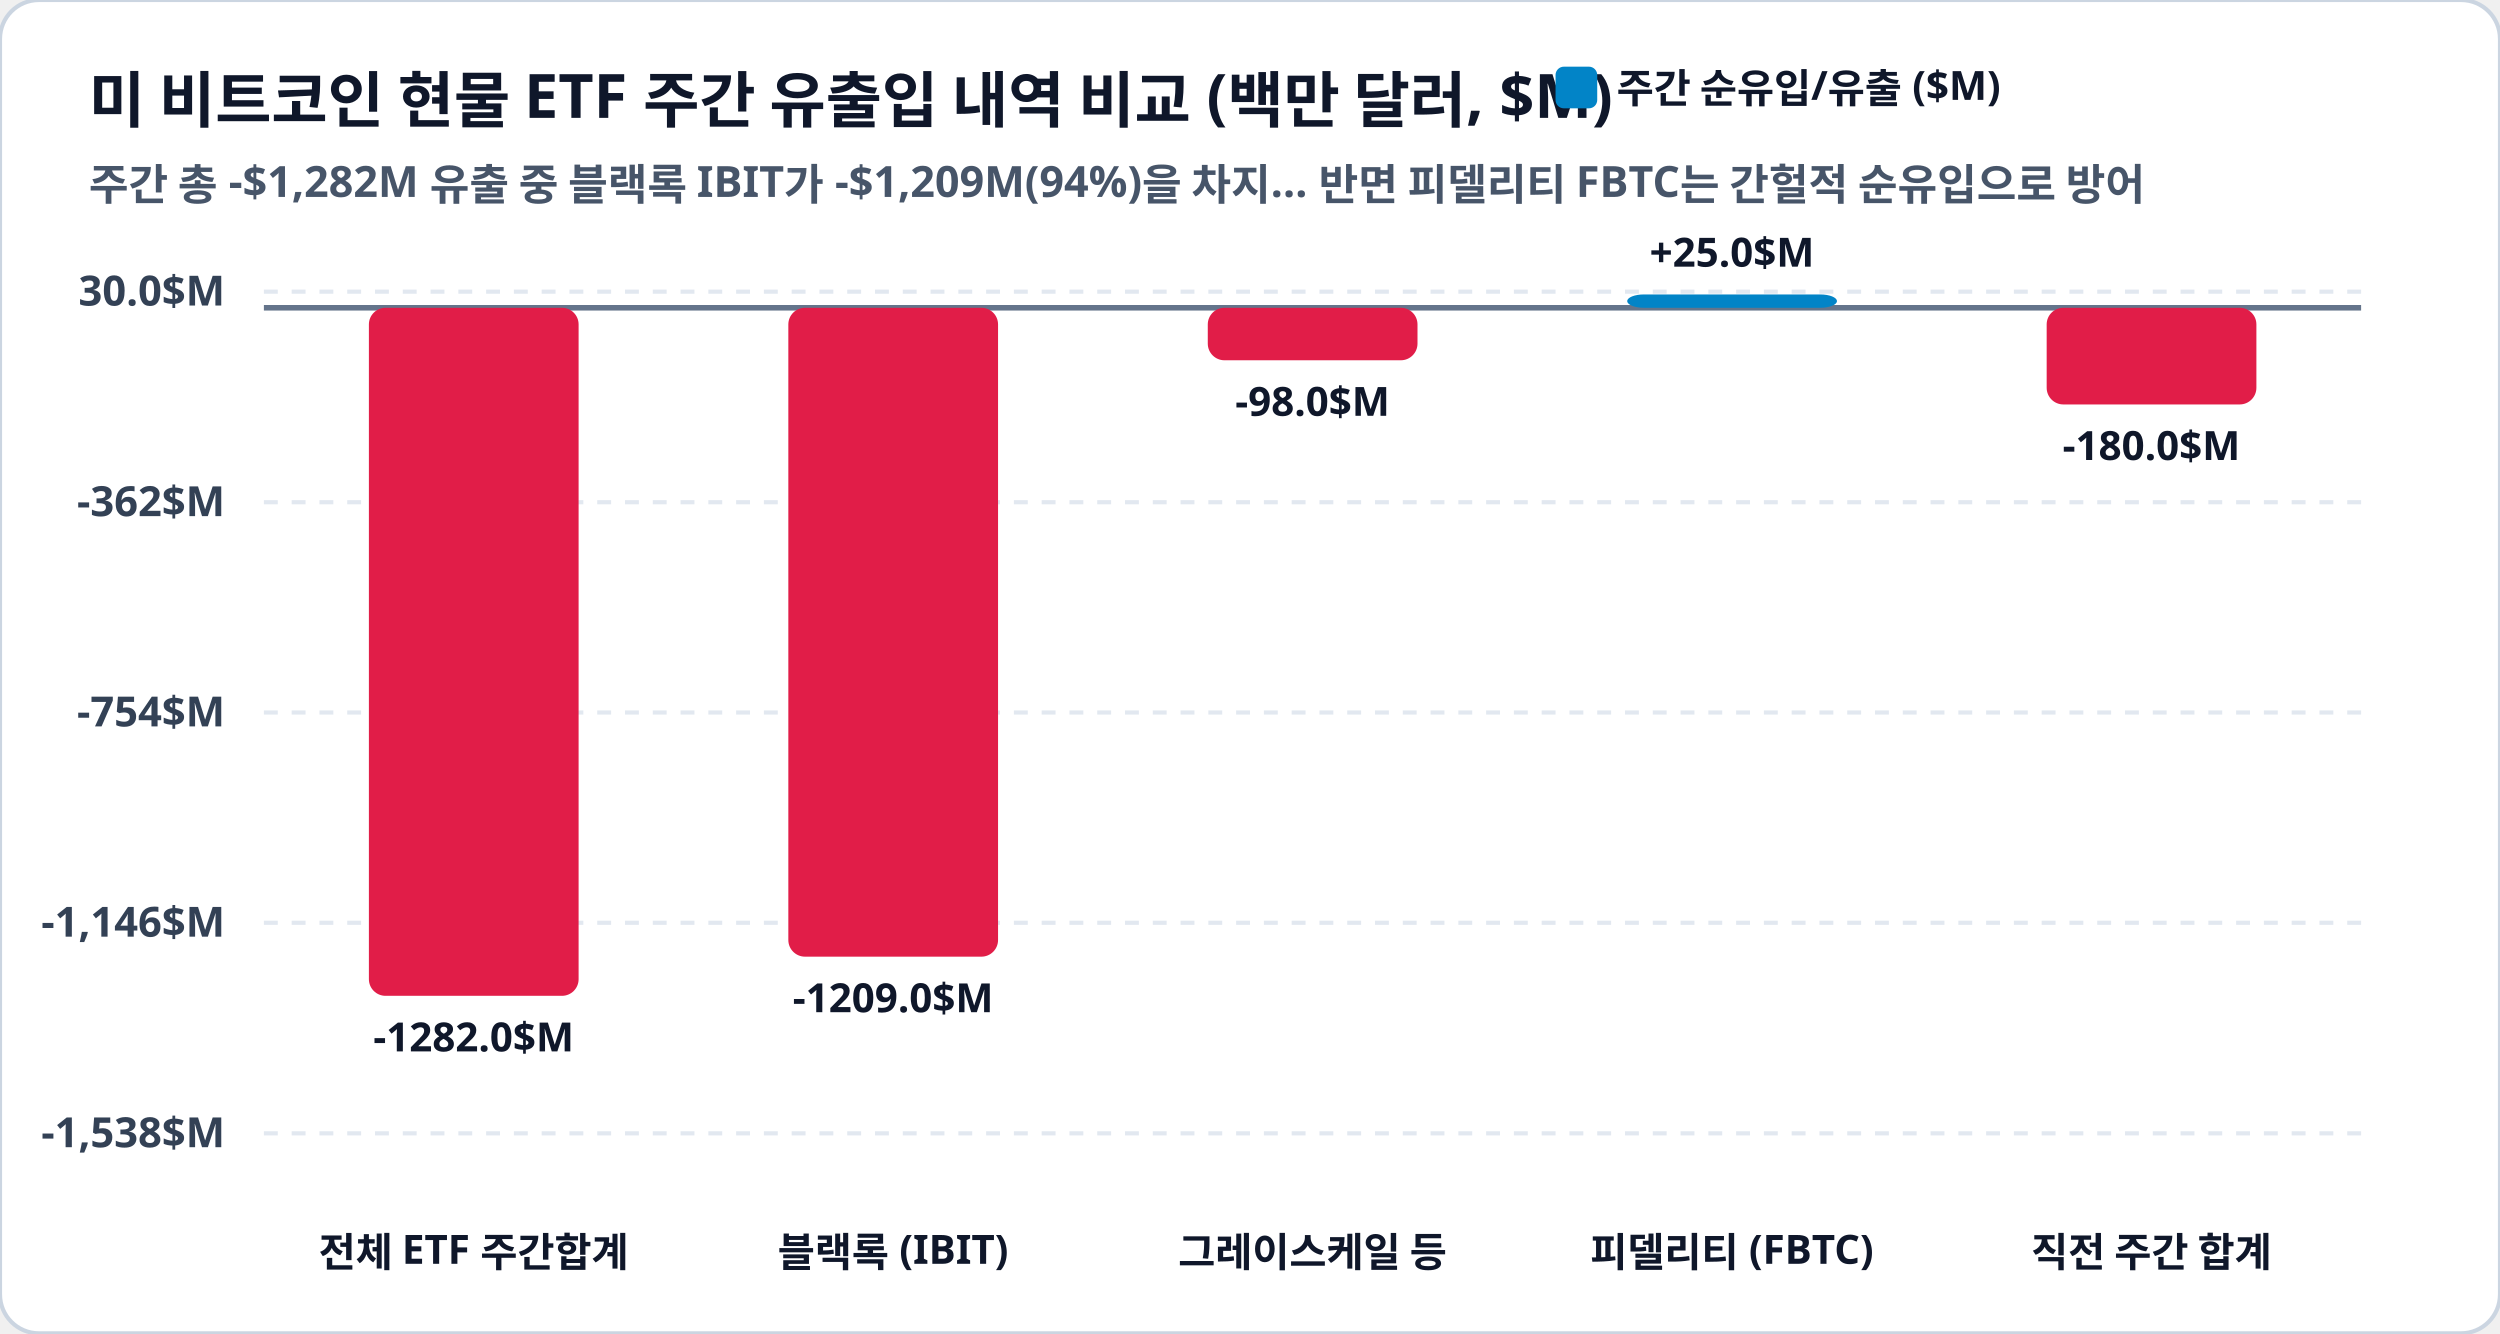
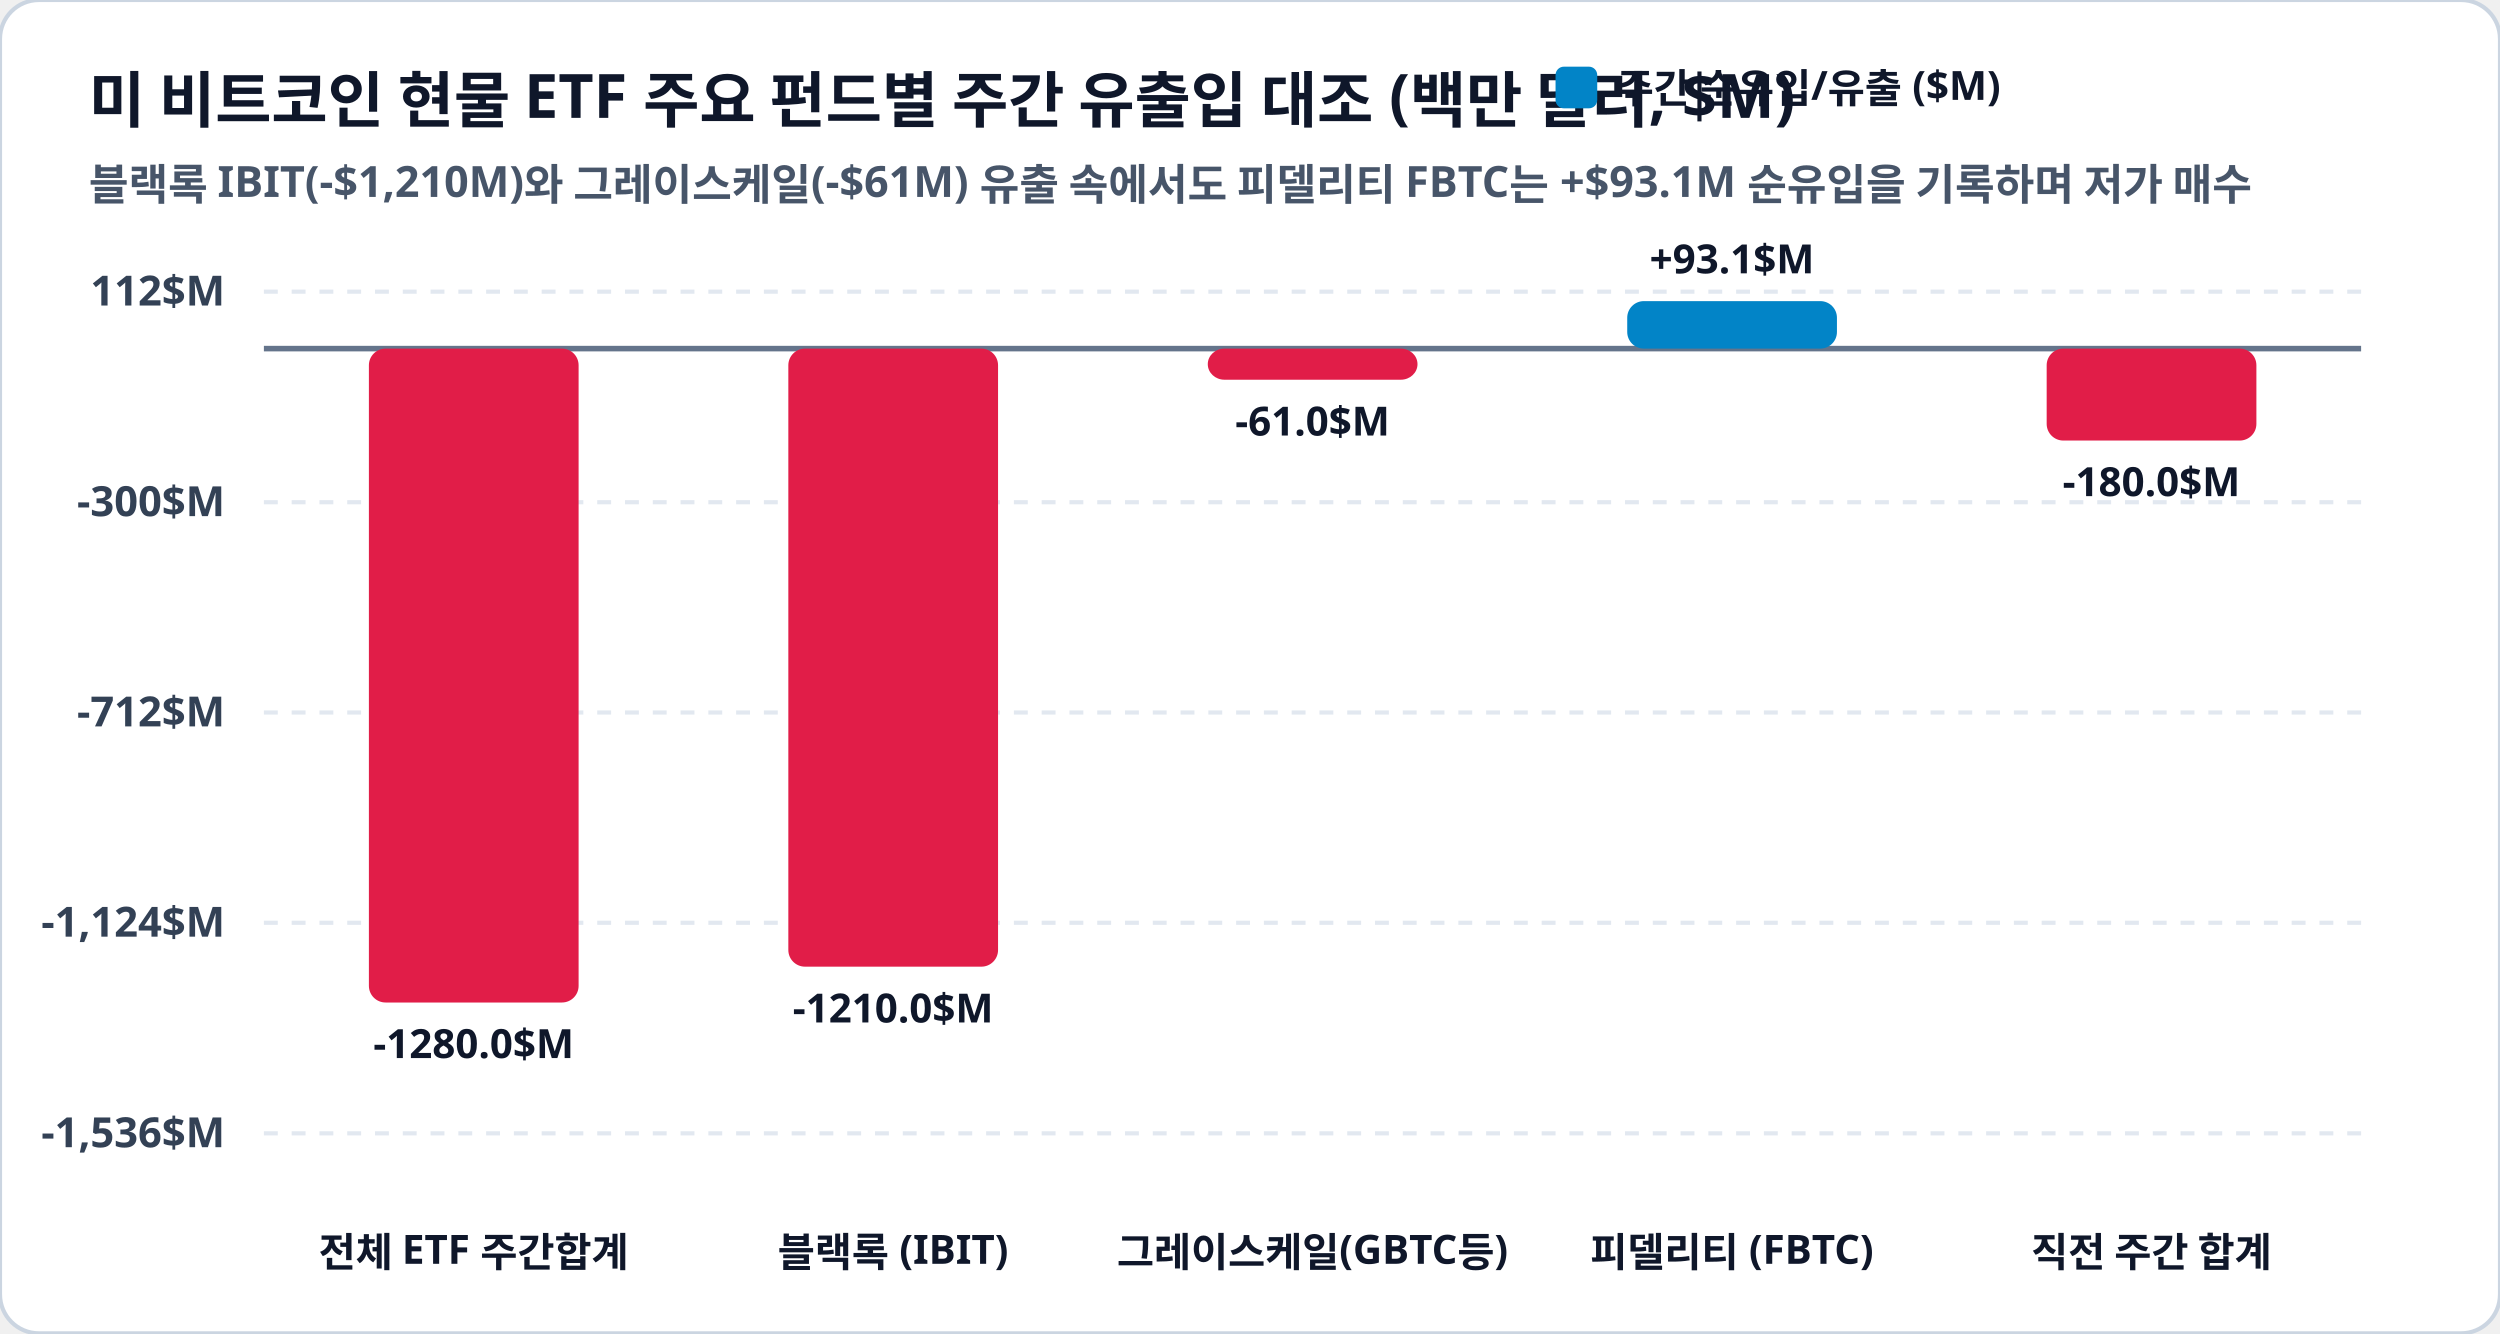
<svg xmlns="http://www.w3.org/2000/svg" viewBox="0 0 900 480" width="100%" height="100%">
  <rect width="900" height="480" rx="14" fill="#ffffff" stroke="#cbd5e1" stroke-width="1.5" />
-   <text x="32" y="44" fill="#0f172a" font-family="Pretendard, sans-serif" font-size="22" font-weight="900">미 비트코인 현물 ETF 주간 유출입 내역 비교 (백만 달러, $M)</text>
-   <text x="32" y="72" fill="#475569" font-family="Pretendard, sans-serif" font-size="15.5" font-weight="600">주간 총 -$1,282M 유출 중 블랙록 IBIT가 -$1,209M(94%)을 차지… 반면 피델리티 FBTC는 간헐적 순유입으로 방어</text>
+   <text x="32" y="44" fill="#0f172a" font-family="Pretendard, sans-serif" font-size="22" font-weight="900">미 비트코인 현물 ETF 주요 펀드별 주간 유출입 대조 (백만 달러, $M)</text>
+   <text x="32" y="72" fill="#475569" font-family="Pretendard, sans-serif" font-size="15.5" font-weight="600">블랙록 IBIT(-$1,210M)와 그레이스케일(-$61M) 유출 속에서도 피델리티 FBTC는 +$93.1M 순유입을 기록하며 저가 매수</text>
  <rect x="560" y="24" width="15" height="15" rx="3" fill="#0284c7" />
  <text x="582" y="37" fill="#0f172a" font-family="Pretendard, sans-serif" font-size="14.5" font-weight="800">주간 순유입/유출 ($M)</text>
  <line x1="95" y1="105.0" x2="850" y2="105.0" stroke="#e2e8f0" stroke-width="1.5" stroke-dasharray="5,5" />
-   <text x="81" y="110.0" fill="#334155" font-family="Pretendard, sans-serif" font-size="15" font-weight="700" text-anchor="end">30.0$M</text>
+   <text x="81" y="110.0" fill="#334155" font-family="Pretendard, sans-serif" font-size="15" font-weight="700" text-anchor="end">112$M</text>
  <line x1="95" y1="180.8" x2="850" y2="180.8" stroke="#e2e8f0" stroke-width="1.5" stroke-dasharray="5,5" />
-   <text x="81" y="185.8" fill="#334155" font-family="Pretendard, sans-serif" font-size="15" font-weight="700" text-anchor="end">-362$M</text>
+   <text x="81" y="185.8" fill="#334155" font-family="Pretendard, sans-serif" font-size="15" font-weight="700" text-anchor="end">-300$M</text>
  <line x1="95" y1="256.5" x2="850" y2="256.5" stroke="#e2e8f0" stroke-width="1.5" stroke-dasharray="5,5" />
-   <text x="81" y="261.5" fill="#334155" font-family="Pretendard, sans-serif" font-size="15" font-weight="700" text-anchor="end">-754$M</text>
+   <text x="81" y="261.5" fill="#334155" font-family="Pretendard, sans-serif" font-size="15" font-weight="700" text-anchor="end">-712$M</text>
  <line x1="95" y1="332.2" x2="850" y2="332.2" stroke="#e2e8f0" stroke-width="1.5" stroke-dasharray="5,5" />
-   <text x="81" y="337.2" fill="#334155" font-family="Pretendard, sans-serif" font-size="15" font-weight="700" text-anchor="end">-1,146$M</text>
+   <text x="81" y="337.2" fill="#334155" font-family="Pretendard, sans-serif" font-size="15" font-weight="700" text-anchor="end">-1,124$M</text>
  <line x1="95" y1="408.0" x2="850" y2="408.0" stroke="#e2e8f0" stroke-width="1.5" stroke-dasharray="5,5" />
-   <text x="81" y="413.0" fill="#334155" font-family="Pretendard, sans-serif" font-size="15" font-weight="700" text-anchor="end">-1,538$M</text>
-   <line x1="95" y1="110.8" x2="850" y2="110.8" stroke="#64748b" stroke-width="2" />
-   <rect x="132.8" y="110.8" width="75.5" height="247.7" rx="6" fill="#e11d48" />
-   <text x="170.5" y="378.5" fill="#0f172a" font-family="Pretendard, sans-serif" font-size="14.5" font-weight="800" text-anchor="middle">-1282.0$M</text>
+   <text x="81" y="413.0" fill="#334155" font-family="Pretendard, sans-serif" font-size="15" font-weight="700" text-anchor="end">-1,536$M</text>
+   <line x1="95" y1="125.5" x2="850" y2="125.5" stroke="#64748b" stroke-width="2" />
+   <rect x="132.8" y="125.5" width="75.5" height="235.4" rx="6" fill="#e11d48" />
+   <text x="170.5" y="380.9" fill="#0f172a" font-family="Pretendard, sans-serif" font-size="14.5" font-weight="800" text-anchor="middle">-1280.0$M</text>
  <text x="170.5" y="456" fill="#0f172a" font-family="Pretendard, sans-serif" font-size="14.5" font-weight="800" text-anchor="middle">전체 ETF 주간합계</text>
-   <rect x="283.8" y="110.8" width="75.5" height="233.6" rx="6" fill="#e11d48" />
-   <text x="321.5" y="364.4" fill="#0f172a" font-family="Pretendard, sans-serif" font-size="14.5" font-weight="800" text-anchor="middle">-1209.0$M</text>
+   <rect x="283.8" y="125.5" width="75.5" height="222.5" rx="6" fill="#e11d48" />
+   <text x="321.5" y="368.1" fill="#0f172a" font-family="Pretendard, sans-serif" font-size="14.5" font-weight="800" text-anchor="middle">-1210.0$M</text>
  <text x="321.5" y="456" fill="#0f172a" font-family="Pretendard, sans-serif" font-size="14.5" font-weight="800" text-anchor="middle">블랙록 (IBIT)</text>
-   <rect x="434.8" y="110.8" width="75.5" height="18.9" rx="6" fill="#e11d48" />
-   <text x="472.5" y="149.7" fill="#0f172a" font-family="Pretendard, sans-serif" font-size="14.5" font-weight="800" text-anchor="middle">-98.0$M</text>
-   <text x="472.5" y="456" fill="#0f172a" font-family="Pretendard, sans-serif" font-size="14.5" font-weight="800" text-anchor="middle">그레이스케일 등</text>
-   <rect x="585.8" y="106.0" width="75.5" height="4.8" rx="6" fill="#0284c7" />
-   <text x="623.5" y="96.0" fill="#0f172a" font-family="Pretendard, sans-serif" font-size="14.5" font-weight="800" text-anchor="middle">+25.0$M</text>
+   <rect x="434.8" y="125.5" width="75.5" height="11.2" rx="6" fill="#e11d48" />
+   <text x="472.5" y="156.8" fill="#0f172a" font-family="Pretendard, sans-serif" font-size="14.5" font-weight="800" text-anchor="middle">-61.0$M</text>
+   <text x="472.5" y="456" fill="#0f172a" font-family="Pretendard, sans-serif" font-size="14.5" font-weight="800" text-anchor="middle">그레이스케일(GBTC등)</text>
+   <rect x="585.8" y="108.4" width="75.5" height="17.1" rx="6" fill="#0284c7" />
+   <text x="623.5" y="98.4" fill="#0f172a" font-family="Pretendard, sans-serif" font-size="14.5" font-weight="800" text-anchor="middle">+93.1$M</text>
  <text x="623.5" y="456" fill="#0f172a" font-family="Pretendard, sans-serif" font-size="14.5" font-weight="800" text-anchor="middle">피델리티 (FBTC)</text>
-   <rect x="736.8" y="110.8" width="75.5" height="34.8" rx="6" fill="#e11d48" />
-   <text x="774.5" y="165.6" fill="#0f172a" font-family="Pretendard, sans-serif" font-size="14.5" font-weight="800" text-anchor="middle">-180.0$M</text>
+   <rect x="736.8" y="125.5" width="75.5" height="33.1" rx="6" fill="#e11d48" />
+   <text x="774.5" y="178.6" fill="#0f172a" font-family="Pretendard, sans-serif" font-size="14.5" font-weight="800" text-anchor="middle">-180.0$M</text>
  <text x="774.5" y="456" fill="#0f172a" font-family="Pretendard, sans-serif" font-size="14.5" font-weight="800" text-anchor="middle">직전 주간 합계</text>
</svg>
